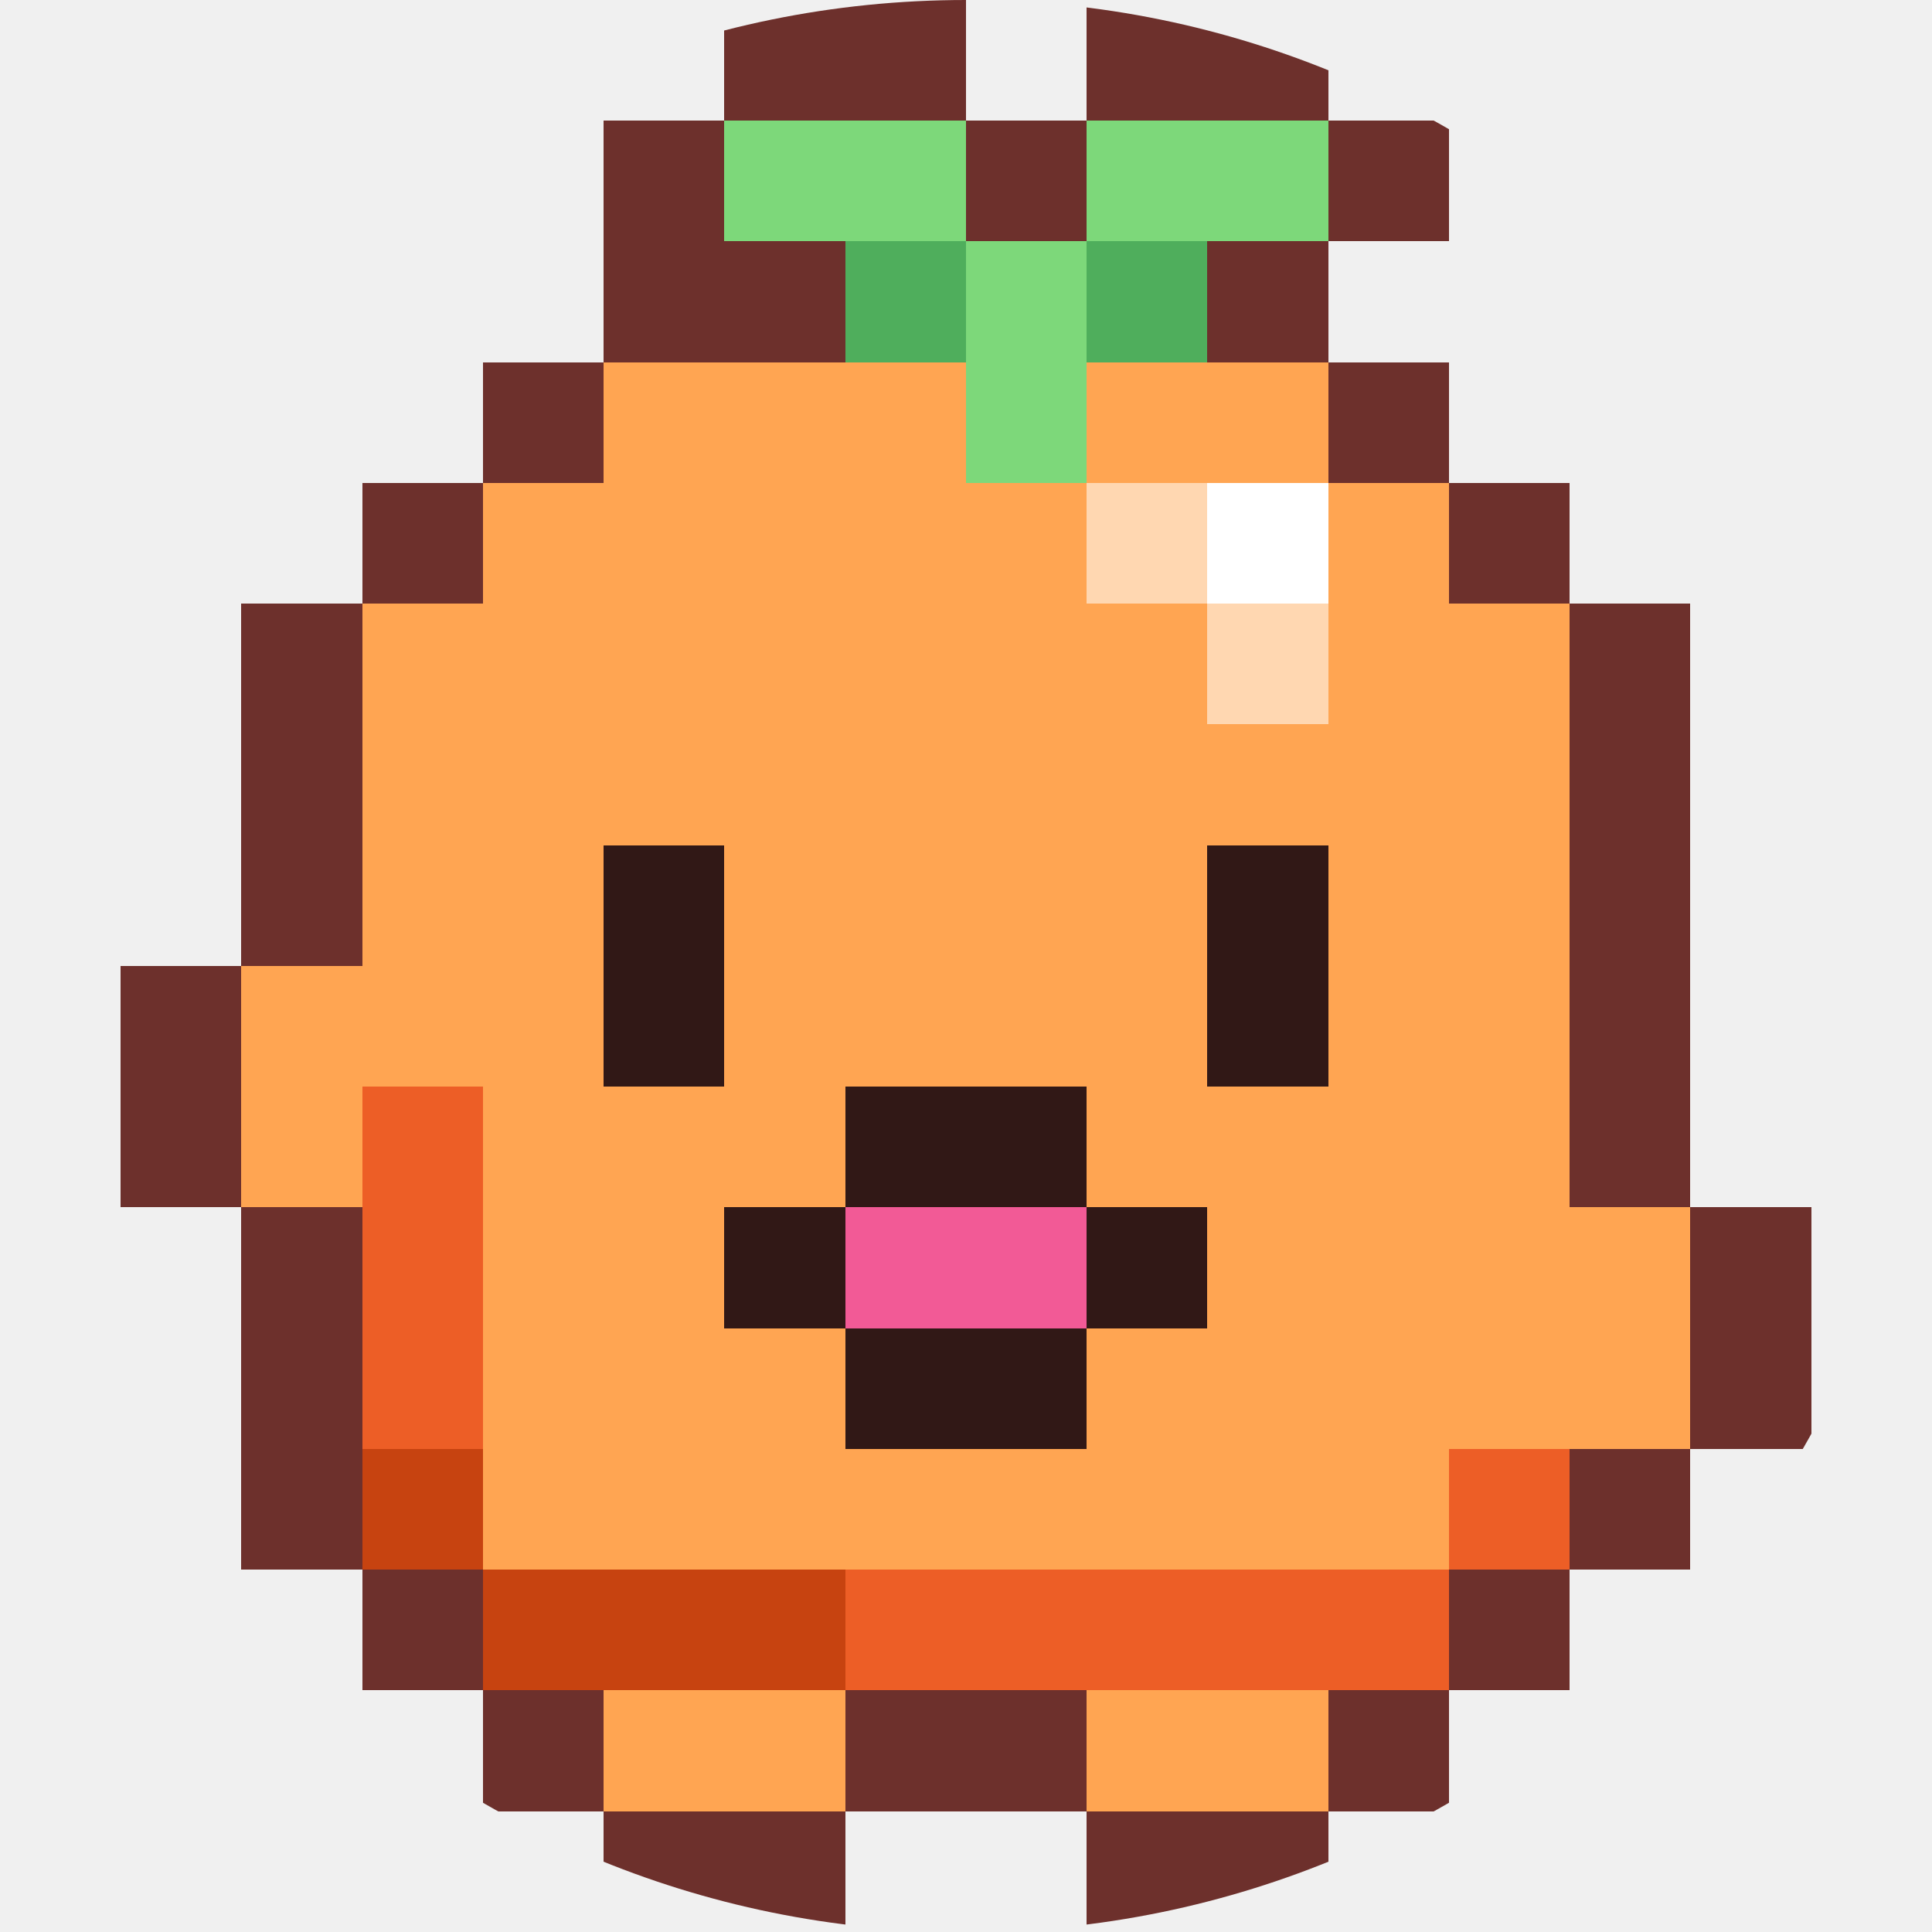
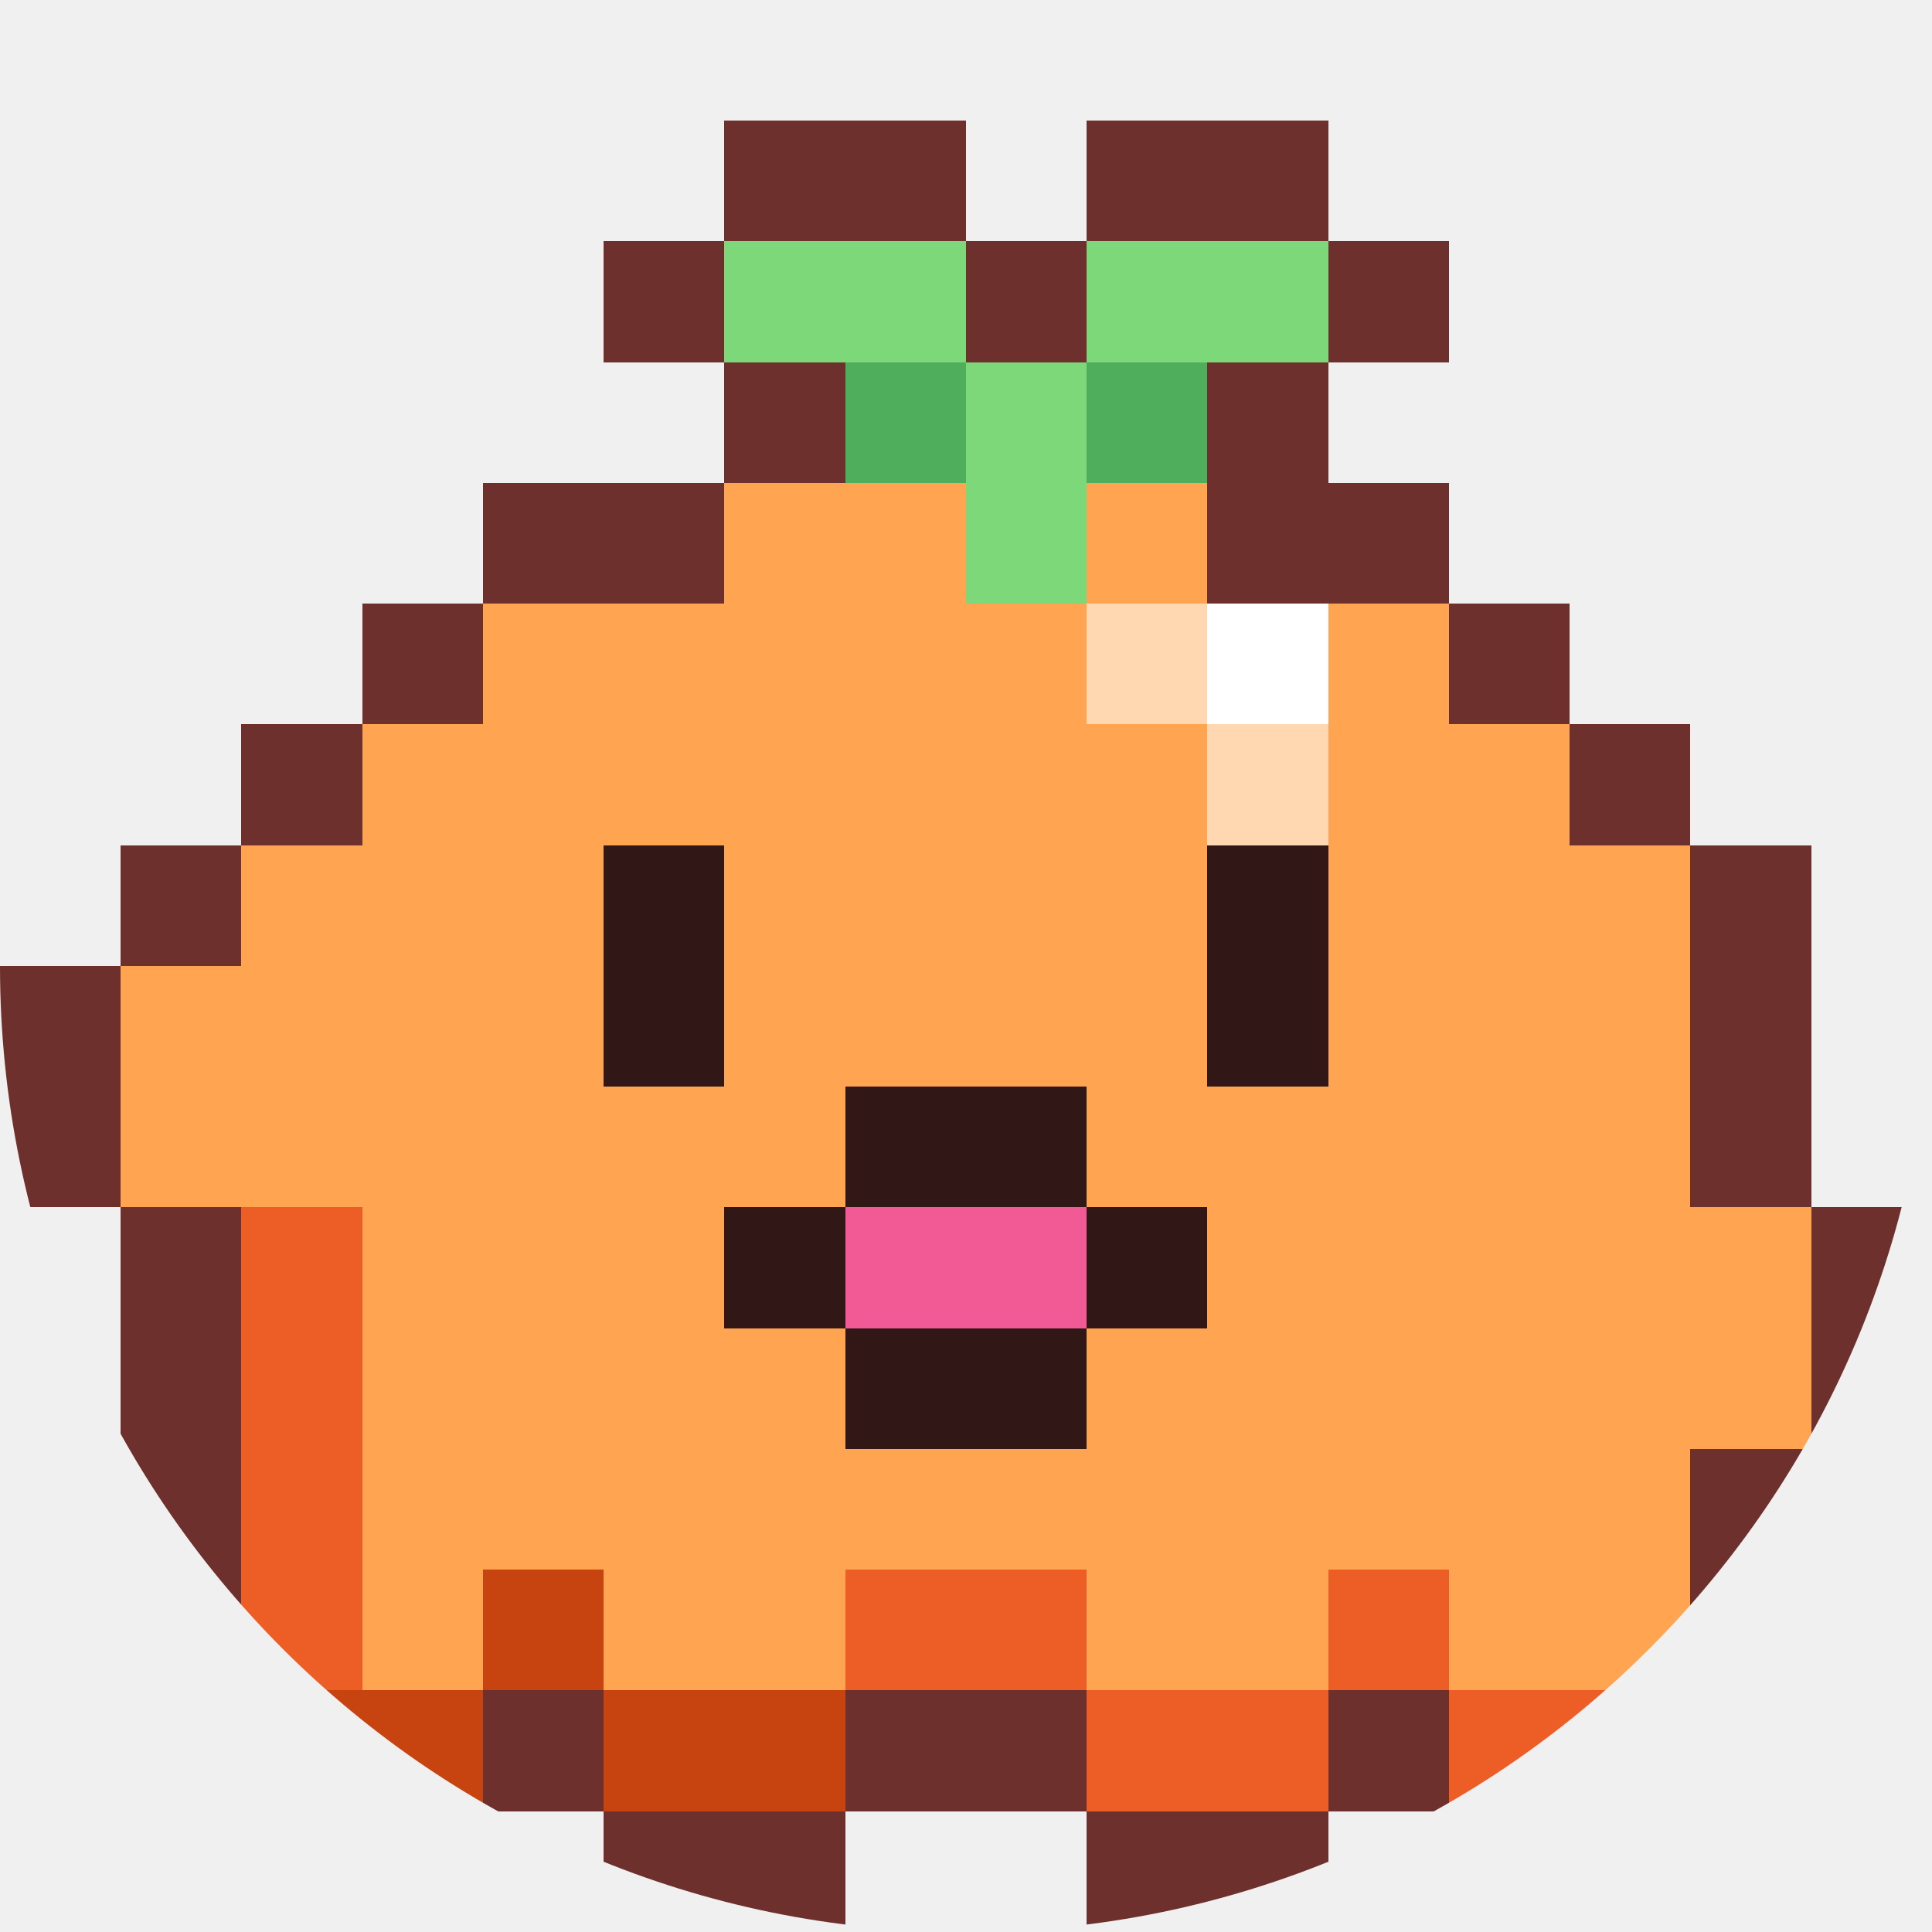
<svg xmlns="http://www.w3.org/2000/svg" width="128" height="128" viewBox="0 0 128 128" shape-rendering="crispEdges" role="presentation" aria-hidden="true">
  <defs>
    <clipPath id="clip">
      <circle cx="64" cy="64" r="64" />
    </clipPath>
  </defs>
  <g clip-path="url(#clip)">
-     <rect x="48" y="0" width="16" height="8" fill="#6D302C" />
-     <rect x="72" y="0" width="16" height="8" fill="#6D302C" />
-     <rect x="40" y="8" width="8" height="8" fill="#6D302C" />
-     <rect x="48" y="8" width="16" height="8" fill="#7DD87A" />
-     <rect x="64" y="8" width="8" height="8" fill="#6D302C" />
-     <rect x="72" y="8" width="16" height="8" fill="#7DD87A" />
-     <rect x="88" y="8" width="8" height="8" fill="#6D302C" />
-     <rect x="40" y="16" width="16" height="8" fill="#6D302C" />
-     <rect x="56" y="16" width="8" height="8" fill="#4FAE5C" />
-     <rect x="64" y="16" width="8" height="8" fill="#7DD87A" />
-     <rect x="72" y="16" width="8" height="8" fill="#4FAE5C" />
-     <rect x="80" y="16" width="8" height="8" fill="#6D302C" />
-     <rect x="32" y="24" width="8" height="8" fill="#6D302C" />
-     <rect x="40" y="24" width="24" height="8" fill="#FFA552" />
+     <rect x="48" y="8" width="16" height="8" fill="#6D302C" />
+     <rect x="72" y="8" width="16" height="8" fill="#6D302C" />
+     <rect x="40" y="16" width="8" height="8" fill="#6D302C" />
+     <rect x="48" y="16" width="16" height="8" fill="#7DD87A" />
+     <rect x="64" y="16" width="8" height="8" fill="#6D302C" />
+     <rect x="72" y="16" width="16" height="8" fill="#7DD87A" />
+     <rect x="88" y="16" width="8" height="8" fill="#6D302C" />
+     <rect x="48" y="24" width="8" height="8" fill="#6D302C" />
+     <rect x="56" y="24" width="8" height="8" fill="#4FAE5C" />
    <rect x="64" y="24" width="8" height="8" fill="#7DD87A" />
-     <rect x="72" y="24" width="16" height="8" fill="#FFA552" />
-     <rect x="88" y="24" width="8" height="8" fill="#6D302C" />
-     <rect x="24" y="32" width="8" height="8" fill="#6D302C" />
-     <rect x="32" y="32" width="40" height="8" fill="#FFA552" />
-     <rect x="72" y="32" width="8" height="8" fill="#FFD7B1" />
-     <rect x="80" y="32" width="8" height="8" fill="#FFFFFF" />
-     <rect x="88" y="32" width="8" height="8" fill="#FFA552" />
-     <rect x="96" y="32" width="8" height="8" fill="#6D302C" />
-     <rect x="16" y="40" width="8" height="8" fill="#6D302C" />
-     <rect x="24" y="40" width="56" height="8" fill="#FFA552" />
-     <rect x="80" y="40" width="8" height="8" fill="#FFD7B1" />
-     <rect x="88" y="40" width="16" height="8" fill="#FFA552" />
-     <rect x="104" y="40" width="8" height="8" fill="#6D302C" />
+     <rect x="72" y="24" width="8" height="8" fill="#4FAE5C" />
+     <rect x="80" y="24" width="8" height="8" fill="#6D302C" />
+     <rect x="32" y="32" width="16" height="8" fill="#6D302C" />
+     <rect x="48" y="32" width="16" height="8" fill="#FFA552" />
+     <rect x="64" y="32" width="8" height="8" fill="#7DD87A" />
+     <rect x="72" y="32" width="8" height="8" fill="#FFA552" />
+     <rect x="80" y="32" width="16" height="8" fill="#6D302C" />
+     <rect x="24" y="40" width="8" height="8" fill="#6D302C" />
+     <rect x="32" y="40" width="40" height="8" fill="#FFA552" />
+     <rect x="72" y="40" width="8" height="8" fill="#FFD7B1" />
+     <rect x="80" y="40" width="8" height="8" fill="#FFFFFF" />
+     <rect x="88" y="40" width="8" height="8" fill="#FFA552" />
+     <rect x="96" y="40" width="8" height="8" fill="#6D302C" />
    <rect x="16" y="48" width="8" height="8" fill="#6D302C" />
-     <rect x="24" y="48" width="80" height="8" fill="#FFA552" />
+     <rect x="24" y="48" width="56" height="8" fill="#FFA552" />
+     <rect x="80" y="48" width="8" height="8" fill="#FFD7B1" />
+     <rect x="88" y="48" width="16" height="8" fill="#FFA552" />
    <rect x="104" y="48" width="8" height="8" fill="#6D302C" />
-     <rect x="16" y="56" width="8" height="8" fill="#6D302C" />
-     <rect x="24" y="56" width="16" height="8" fill="#FFA552" />
+     <rect x="8" y="56" width="8" height="8" fill="#6D302C" />
+     <rect x="16" y="56" width="24" height="8" fill="#FFA552" />
    <rect x="40" y="56" width="8" height="8" fill="#311816" />
    <rect x="48" y="56" width="32" height="8" fill="#FFA552" />
    <rect x="80" y="56" width="8" height="8" fill="#311816" />
-     <rect x="88" y="56" width="16" height="8" fill="#FFA552" />
-     <rect x="104" y="56" width="8" height="8" fill="#6D302C" />
-     <rect x="8" y="64" width="8" height="8" fill="#6D302C" />
-     <rect x="16" y="64" width="24" height="8" fill="#FFA552" />
+     <rect x="88" y="56" width="24" height="8" fill="#FFA552" />
+     <rect x="112" y="56" width="8" height="8" fill="#6D302C" />
+     <rect x="0" y="64" width="8" height="8" fill="#6D302C" />
+     <rect x="8" y="64" width="32" height="8" fill="#FFA552" />
    <rect x="40" y="64" width="8" height="8" fill="#311816" />
    <rect x="48" y="64" width="32" height="8" fill="#FFA552" />
    <rect x="80" y="64" width="8" height="8" fill="#311816" />
-     <rect x="88" y="64" width="16" height="8" fill="#FFA552" />
-     <rect x="104" y="64" width="8" height="8" fill="#6D302C" />
-     <rect x="8" y="72" width="8" height="8" fill="#6D302C" />
-     <rect x="16" y="72" width="8" height="8" fill="#FFA552" />
-     <rect x="24" y="72" width="8" height="8" fill="#ED5E26" />
-     <rect x="32" y="72" width="24" height="8" fill="#FFA552" />
+     <rect x="88" y="64" width="24" height="8" fill="#FFA552" />
+     <rect x="112" y="64" width="8" height="8" fill="#6D302C" />
+     <rect x="0" y="72" width="8" height="8" fill="#6D302C" />
+     <rect x="8" y="72" width="48" height="8" fill="#FFA552" />
    <rect x="56" y="72" width="16" height="8" fill="#311816" />
-     <rect x="72" y="72" width="32" height="8" fill="#FFA552" />
-     <rect x="104" y="72" width="8" height="8" fill="#6D302C" />
-     <rect x="16" y="80" width="8" height="8" fill="#6D302C" />
-     <rect x="24" y="80" width="8" height="8" fill="#ED5E26" />
-     <rect x="32" y="80" width="16" height="8" fill="#FFA552" />
+     <rect x="72" y="72" width="40" height="8" fill="#FFA552" />
+     <rect x="112" y="72" width="8" height="8" fill="#6D302C" />
+     <rect x="8" y="80" width="8" height="8" fill="#6D302C" />
+     <rect x="16" y="80" width="8" height="8" fill="#ED5E26" />
+     <rect x="24" y="80" width="24" height="8" fill="#FFA552" />
    <rect x="48" y="80" width="8" height="8" fill="#311816" />
    <rect x="56" y="80" width="16" height="8" fill="#F25A96" />
    <rect x="72" y="80" width="8" height="8" fill="#311816" />
-     <rect x="80" y="80" width="32" height="8" fill="#FFA552" />
-     <rect x="112" y="80" width="8" height="8" fill="#6D302C" />
-     <rect x="16" y="88" width="8" height="8" fill="#6D302C" />
-     <rect x="24" y="88" width="8" height="8" fill="#ED5E26" />
-     <rect x="32" y="88" width="24" height="8" fill="#FFA552" />
+     <rect x="80" y="80" width="40" height="8" fill="#FFA552" />
+     <rect x="120" y="80" width="8" height="8" fill="#6D302C" />
+     <rect x="8" y="88" width="8" height="8" fill="#6D302C" />
+     <rect x="16" y="88" width="8" height="8" fill="#ED5E26" />
+     <rect x="24" y="88" width="32" height="8" fill="#FFA552" />
    <rect x="56" y="88" width="16" height="8" fill="#311816" />
-     <rect x="72" y="88" width="40" height="8" fill="#FFA552" />
-     <rect x="112" y="88" width="8" height="8" fill="#6D302C" />
-     <rect x="16" y="96" width="8" height="8" fill="#6D302C" />
-     <rect x="24" y="96" width="8" height="8" fill="#C74310" />
-     <rect x="32" y="96" width="64" height="8" fill="#FFA552" />
-     <rect x="96" y="96" width="8" height="8" fill="#ED5E26" />
-     <rect x="104" y="96" width="8" height="8" fill="#6D302C" />
-     <rect x="24" y="104" width="8" height="8" fill="#6D302C" />
-     <rect x="32" y="104" width="24" height="8" fill="#C74310" />
-     <rect x="56" y="104" width="40" height="8" fill="#ED5E26" />
-     <rect x="96" y="104" width="8" height="8" fill="#6D302C" />
+     <rect x="72" y="88" width="48" height="8" fill="#FFA552" />
+     <rect x="120" y="88" width="8" height="8" fill="#6D302C" />
+     <rect x="8" y="96" width="8" height="8" fill="#6D302C" />
+     <rect x="16" y="96" width="8" height="8" fill="#ED5E26" />
+     <rect x="24" y="96" width="88" height="8" fill="#FFA552" />
+     <rect x="112" y="96" width="8" height="8" fill="#6D302C" />
+     <rect x="8" y="104" width="8" height="8" fill="#6D302C" />
+     <rect x="16" y="104" width="8" height="8" fill="#ED5E26" />
+     <rect x="24" y="104" width="8" height="8" fill="#FFA552" />
+     <rect x="32" y="104" width="8" height="8" fill="#C74310" />
+     <rect x="40" y="104" width="16" height="8" fill="#FFA552" />
+     <rect x="56" y="104" width="16" height="8" fill="#ED5E26" />
+     <rect x="72" y="104" width="16" height="8" fill="#FFA552" />
+     <rect x="88" y="104" width="8" height="8" fill="#ED5E26" />
+     <rect x="96" y="104" width="16" height="8" fill="#FFA552" />
+     <rect x="112" y="104" width="8" height="8" fill="#6D302C" />
+     <rect x="8" y="112" width="8" height="8" fill="#6D302C" />
+     <rect x="16" y="112" width="16" height="8" fill="#C74310" />
    <rect x="32" y="112" width="8" height="8" fill="#6D302C" />
-     <rect x="40" y="112" width="16" height="8" fill="#FFA552" />
+     <rect x="40" y="112" width="16" height="8" fill="#C74310" />
    <rect x="56" y="112" width="16" height="8" fill="#6D302C" />
-     <rect x="72" y="112" width="16" height="8" fill="#FFA552" />
+     <rect x="72" y="112" width="16" height="8" fill="#ED5E26" />
    <rect x="88" y="112" width="8" height="8" fill="#6D302C" />
+     <rect x="96" y="112" width="16" height="8" fill="#ED5E26" />
+     <rect x="112" y="112" width="8" height="8" fill="#6D302C" />
+     <rect x="16" y="120" width="16" height="8" fill="#6D302C" />
    <rect x="40" y="120" width="16" height="8" fill="#6D302C" />
    <rect x="72" y="120" width="16" height="8" fill="#6D302C" />
+     <rect x="96" y="120" width="16" height="8" fill="#6D302C" />
  </g>
</svg>
